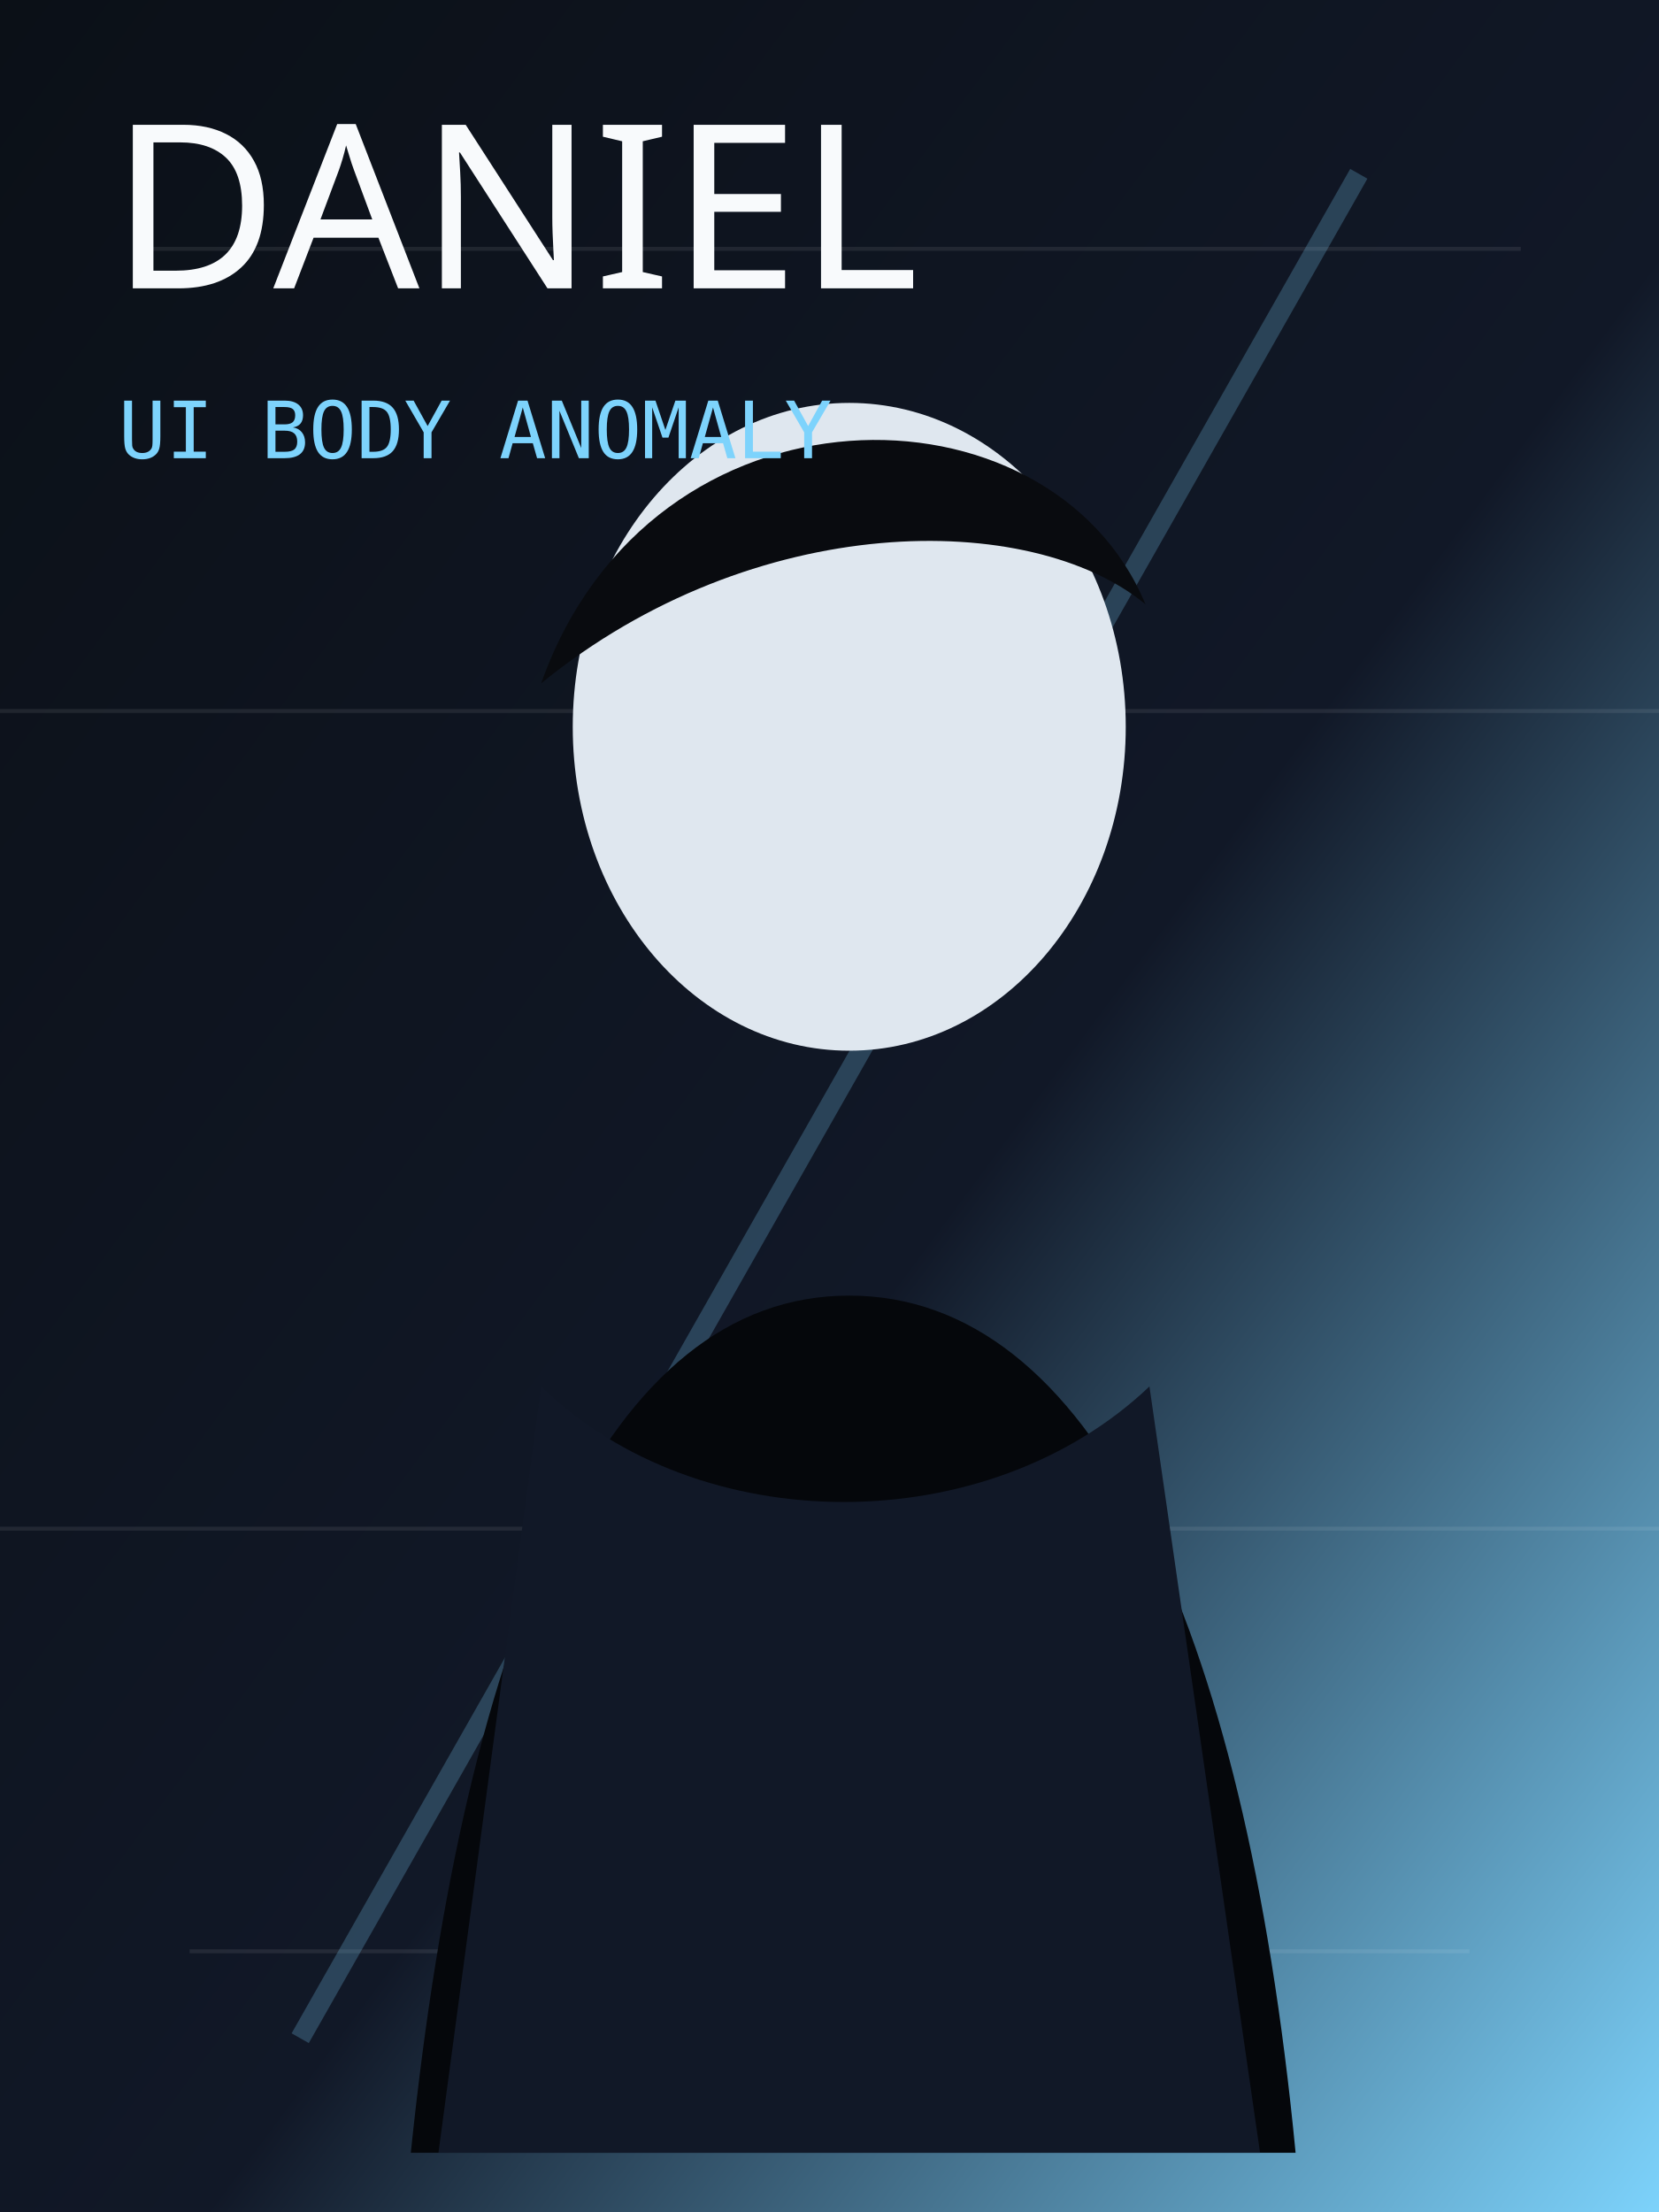
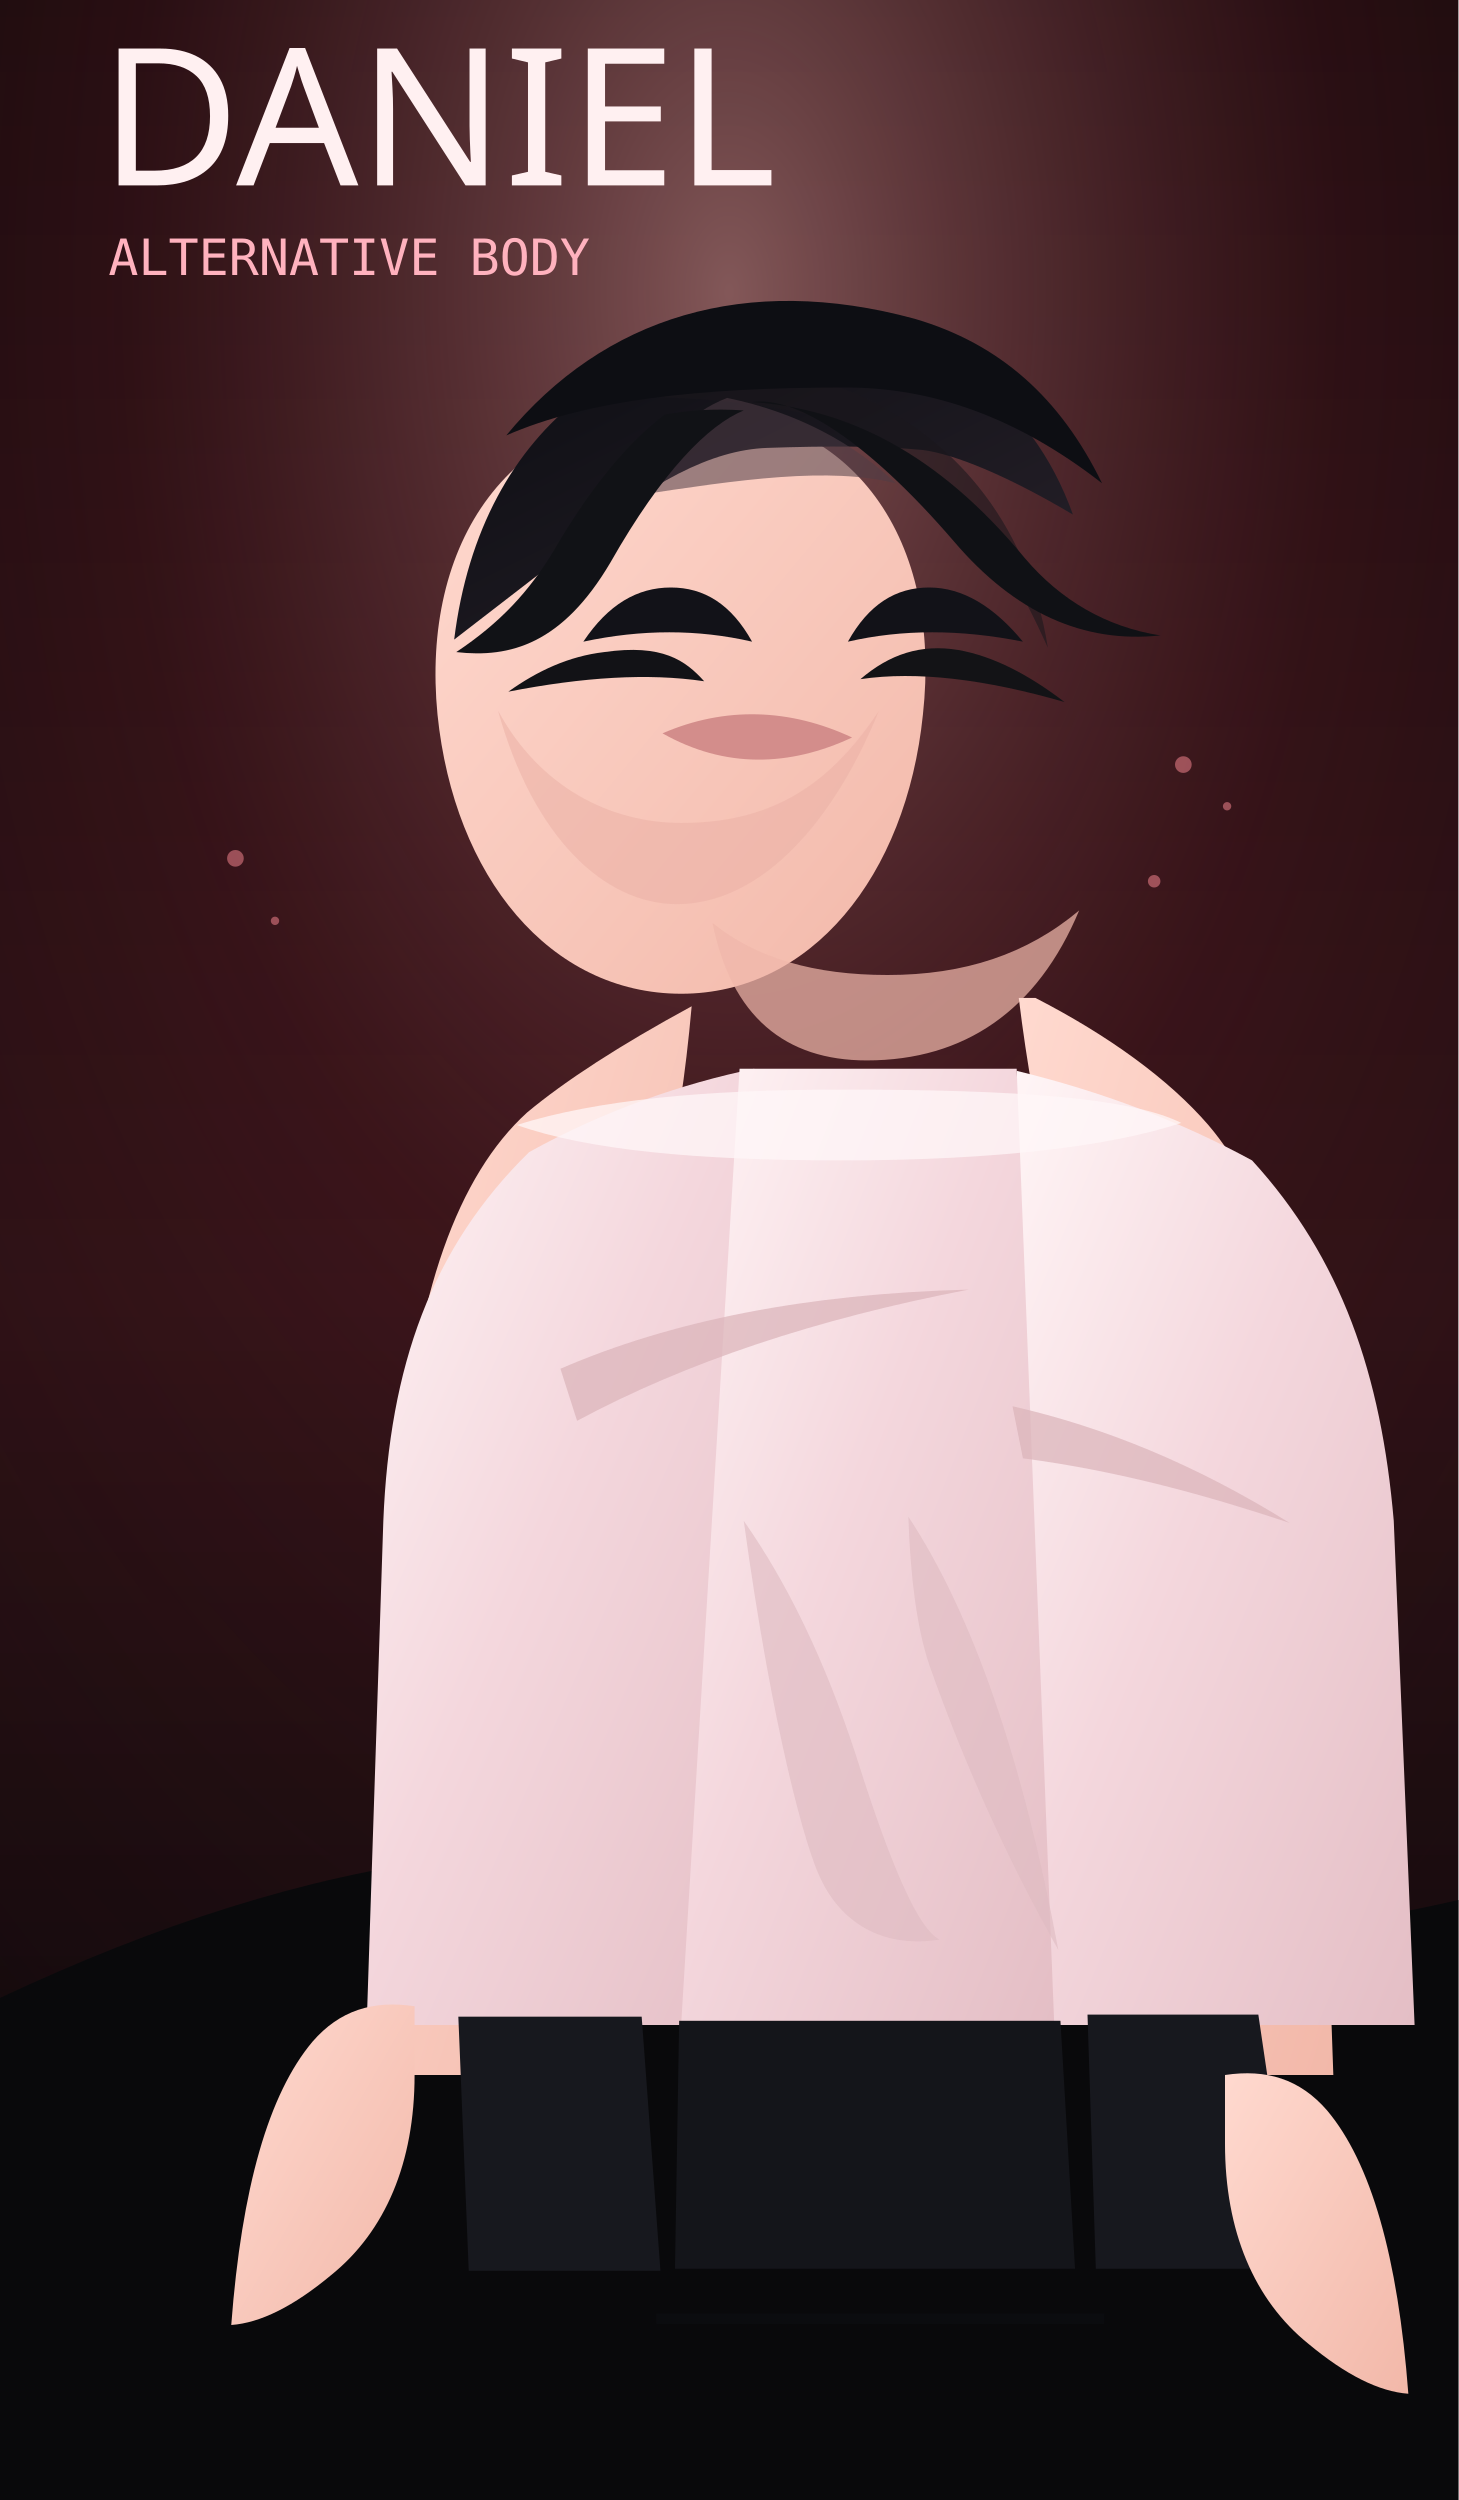
- <svg xmlns="http://www.w3.org/2000/svg" viewBox="0 0 420 560">
+ <svg xmlns="http://www.w3.org/2000/svg" viewBox="0 0 700 1200">
  <defs>
-     <linearGradient id="g" x1="0" y1="0" x2="1" y2="1">
-       <stop stop-color="#0b1017" />
-       <stop offset=".56" stop-color="#111827" />
-       <stop offset="1" stop-color="#7dd3fc" />
+     <linearGradient id="bg" x1="0" y1="0" x2="0" y2="1">
+       <stop offset="0" stop-color="#13090b" />
+       <stop offset=".52" stop-color="#2b1115" />
+       <stop offset="1" stop-color="#070709" />
    </linearGradient>
-     <filter id="glow">
-       <feGaussianBlur stdDeviation="5" result="b" />
-       <feMerge>
-         <feMergeNode in="b" />
-         <feMergeNode in="SourceGraphic" />
-       </feMerge>
-     </filter>
+     <radialGradient id="glow" cx=".5" cy=".12" r=".95">
+       <stop offset="0" stop-color="#ffb1b1" stop-opacity=".46" />
+       <stop offset=".44" stop-color="#8d2936" stop-opacity=".18" />
+       <stop offset="1" stop-color="#000" stop-opacity="0" />
+     </radialGradient>
+     <linearGradient id="shirt" x1="0" y1="0" x2="1" y2="1">
+       <stop offset="0" stop-color="#fff5f6" />
+       <stop offset=".45" stop-color="#f4d7dd" />
+       <stop offset="1" stop-color="#e4bec5" />
+     </linearGradient>
+     <linearGradient id="skin" x1="0" y1="0" x2="1" y2="1">
+       <stop offset="0" stop-color="#ffd9cf" />
+       <stop offset="1" stop-color="#f2b8a9" />
+     </linearGradient>
+     <linearGradient id="hair" x1="0" y1="0" x2="1" y2="1">
+       <stop offset="0" stop-color="#0c0d12" />
+       <stop offset="1" stop-color="#27212a" />
+     </linearGradient>
  </defs>
-   <rect width="420" height="560" fill="url(#g)" />
-   <path d="M35 63h350M48 494h324M0 180h420M0 387h420" stroke="#fff" stroke-opacity=".08" />
-   <path d="M76 516 344 44" stroke="#7dd3fc" stroke-opacity=".24" stroke-width="5" />
-   <ellipse cx="215" cy="184" rx="70" ry="82" fill="#dfe7ef" />
-   <path d="M137 173c28-79 129-78 153-20-29-24-99-24-153 20Z" fill="#090b0f" />
-   <path d="M104 545c14-135 50-217 111-217s100 82 113 217Z" fill="#05070b" />
-   <path d="M137 351c40 39 113 39 154 0l28 194H111Z" fill="#111827" />
-   <path d="M163 214h105" stroke="#7dd3fc" stroke-width="8" stroke-linecap="round" filter="url(#glow)" />
-   <text x="28" y="73" fill="#f8fafc" font-family="Arial Black, Impact, sans-serif" font-size="58">DANIEL</text>
-   <text x="30" y="116" fill="#7dd3fc" font-family="monospace" font-size="20">UI BODY ANOMALY</text>
+   <rect width="700" height="1200" fill="url(#bg)" />
+   <rect width="700" height="1200" fill="url(#glow)" />
+   <path d="M0 959c151-71 286-91 407-49 78 27 175 29 293 2v288H0Z" fill="#09090b" />
+   <g opacity=".5">
+     <circle cx="113" cy="412" r="4" fill="#ff8b96" />
+     <circle cx="132" cy="442" r="2" fill="#ff8b96" />
+     <circle cx="568" cy="367" r="4" fill="#ff8b96" />
+     <circle cx="589" cy="387" r="2" fill="#ff8b96" />
+     <circle cx="554" cy="423" r="3" fill="#ff8b96" />
+   </g>
+   <g transform="translate(99 96)">
+     <path d="M229 100c84 0 124 65 115 147-8 78-54 134-116 134-63 0-109-56-117-134-8-82 34-147 118-147Z" fill="url(#skin)" />
+     <path d="M140 245c20 37 54 54 88 54 41 0 70-16 95-54-25 61-61 93-97 93-35 0-69-32-86-93Z" fill="#ebb1a6" opacity=".55" />
+     <path d="M119 211c13-105 88-155 181-149 51 3 96 33 116 89-32-19-57-29-72-31-21-2-46-2-75-1-26 1-56 16-93 48Z" fill="url(#hair)" />
+     <path d="M180 94c73-39 204-4 224 121-26-58-54-90-89-104-39-15-87-17-135-17Z" fill="#19161c" opacity=".58" />
+     <path d="M144 113c47-57 115-78 196-56 41 12 70 38 90 79-41-32-82-46-123-46-71 0-124 6-163 23Z" fill="#0d0e13" />
+     <path d="M250 95c34 7 61 22 81 41-32-8-74-2-126 6 12-25 27-40 45-47Z" fill="#4e3c45" opacity=".55" />
+     <path d="M258 101c-17 7-39 29-64 73-23 39-48 46-74 43 21-14 35-29 47-49 18-31 36-52 53-65 11-2 23-3 38-2Z" fill="#111216" />
+     <path d="M262 97c45 3 89 24 131 75 17 20 39 33 65 37-37 4-70-11-99-45-43-50-77-70-97-67Z" fill="#101115" />
+     <path d="M145 236c14-10 29-17 46-19 28-4 39 4 48 14-27-4-58-2-94 5Z" fill="#121216" />
+     <path d="M314 230c14-12 29-17 47-14 17 3 34 12 51 25-38-11-71-15-98-11Z" fill="#131316" />
+     <path d="M219 256c30-13 61-12 91 2-30 14-61 15-91-2Z" fill="#d38d8b" />
+     <path d="M181 212c12-18 26-26 42-26 16 0 29 8 39 26-26-6-53-6-81 0Z" fill="#121218" />
+     <path d="M308 212c10-18 23-26 39-26 16 0 31 9 45 26-30-6-58-6-84 0Z" fill="#121218" />
+     <path d="M243 347c21 17 49 25 84 25 37 0 67-10 92-31-20 48-55 72-102 72-39 0-65-21-74-66Z" fill="#f0b7aa" opacity=".72" />
+     <path d="M233 387c-6 67-17 111-32 131-19 26-30 79-35 158l-13 224h-71l12-289c6-86 27-143 60-173 18-15 44-32 79-51Z" fill="url(#skin)" />
+     <path d="M398 383c35 18 64 39 83 61 29 34 46 90 50 170l10 286h-71l-12-222c-4-85-16-139-33-162-15-22-27-68-35-133Z" fill="url(#skin)" />
+     <path d="M155 457c36-20 74-33 108-40l13 108-13 351H77l8-242c3-74 23-131 70-177Z" fill="url(#shirt)" />
+     <path d="M389 418c41 10 78 24 113 43 43 47 62 103 68 173l10 242H389V418Z" fill="url(#shirt)" />
+     <path d="M256 417h133l18 458H228Z" fill="url(#shirt)" />
+     <path d="M170 561c53-23 118-36 196-38-73 14-136 35-188 63Z" fill="#dbb4ba" opacity=".72" />
+     <path d="M387 579c44 10 88 28 133 56-39-13-82-25-128-31Z" fill="#dbb4ba" opacity=".72" />
+     <path d="M258 634c21 30 39 67 54 113 17 54 30 83 40 88-25 4-46-6-57-29-7-14-23-70-37-172Z" fill="#debbc1" opacity=".62" />
+     <path d="M337 632c31 47 55 117 72 208-23-41-44-86-62-137-6-18-9-42-10-71Z" fill="#debbc1" opacity=".62" />
+     <path d="M149 444c38-12 90-17 156-17 85 0 139 4 163 16-33 11-88 18-163 18-70 0-122-5-156-17Z" fill="#fff7f8" opacity=".74" />
+     <path d="M227 874h183l7 119H225Z" fill="#14151a" />
+     <path d="M121 872h88l9 122h-92Z" fill="#17181e" />
+     <path d="M423 871h82l18 122h-96Z" fill="#17181e" />
+     <path d="M100 900c0 42-14 75-40 96-18 15-34 23-48 24 5-66 18-111 39-136 13-15 29-20 49-17Z" fill="url(#skin)" />
+     <path d="M489 900c20-3 36 2 49 17 21 25 34 70 39 136-14-1-30-9-48-24-26-21-40-54-40-96Z" fill="url(#skin)" />
+     <path d="M216 1017h215" stroke="#0f1015" stroke-opacity=".45" stroke-width="5" />
+   </g>
+   <text x="48" y="89" fill="#fff0f1" font-family="Arial Black, Impact, sans-serif" font-size="92">DANIEL</text>
+   <text x="52" y="132" fill="#ffb2be" font-family="monospace" font-size="24">ALTERNATIVE BODY</text>
</svg>
